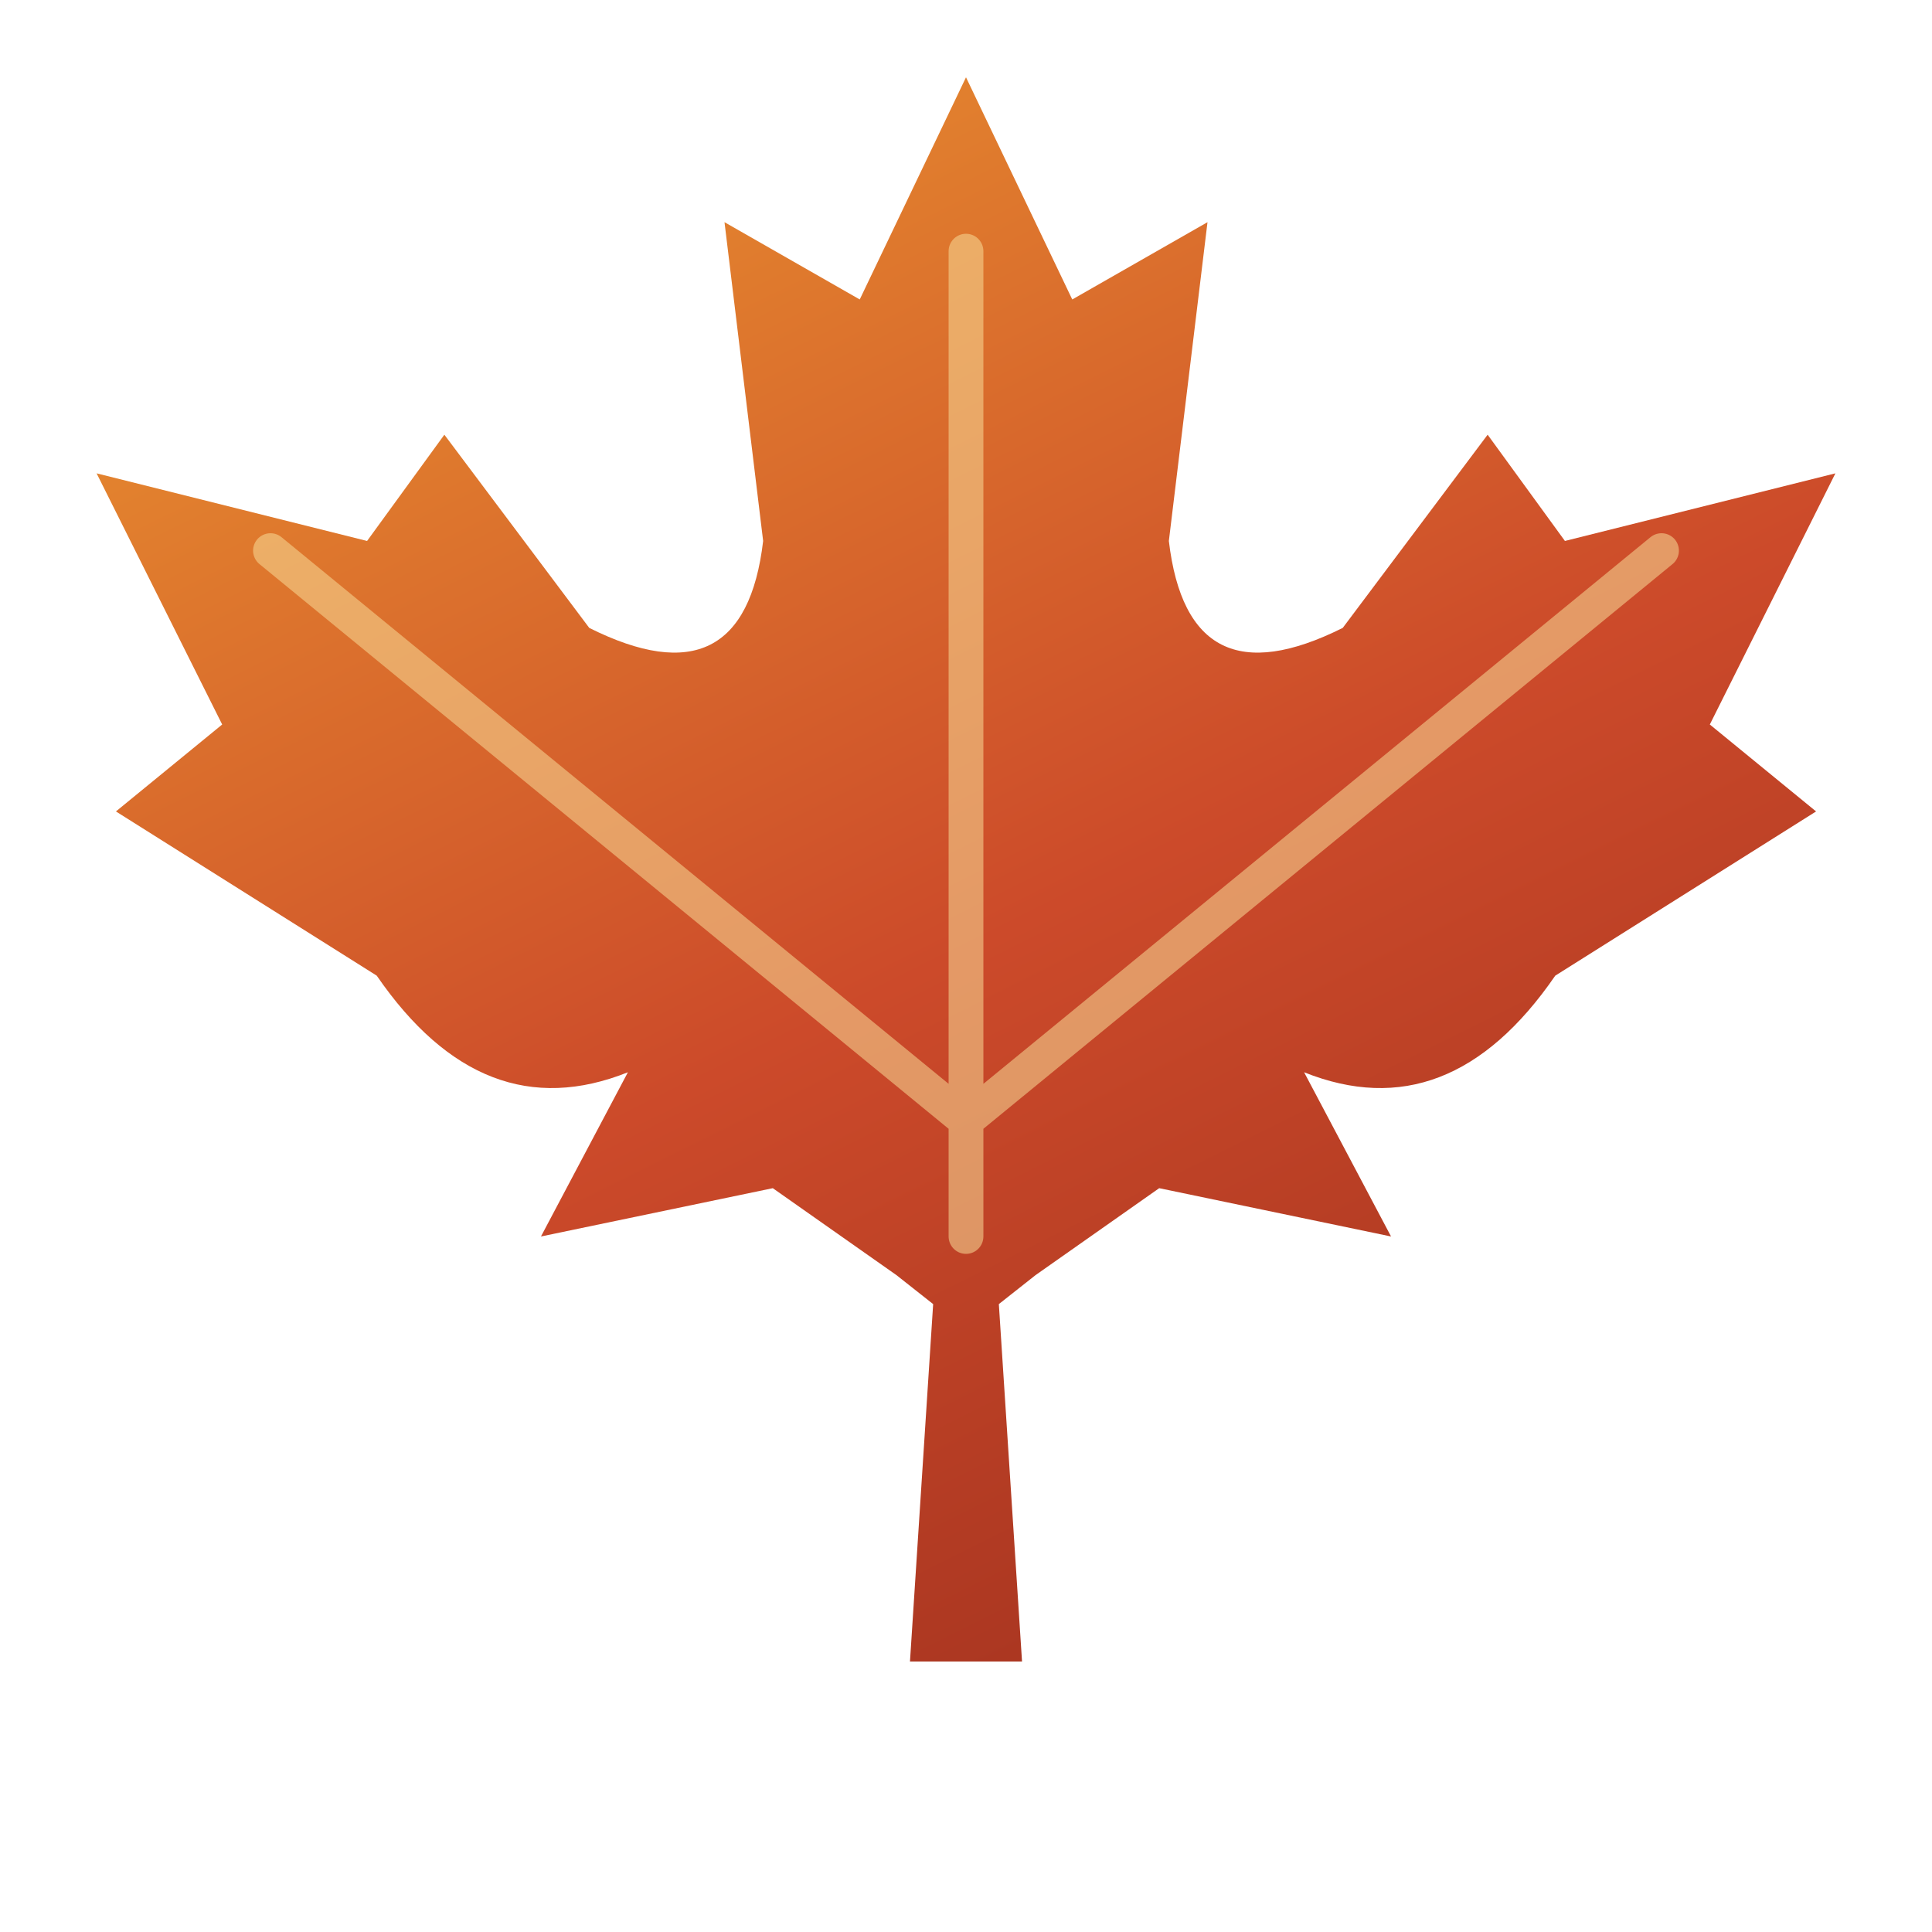
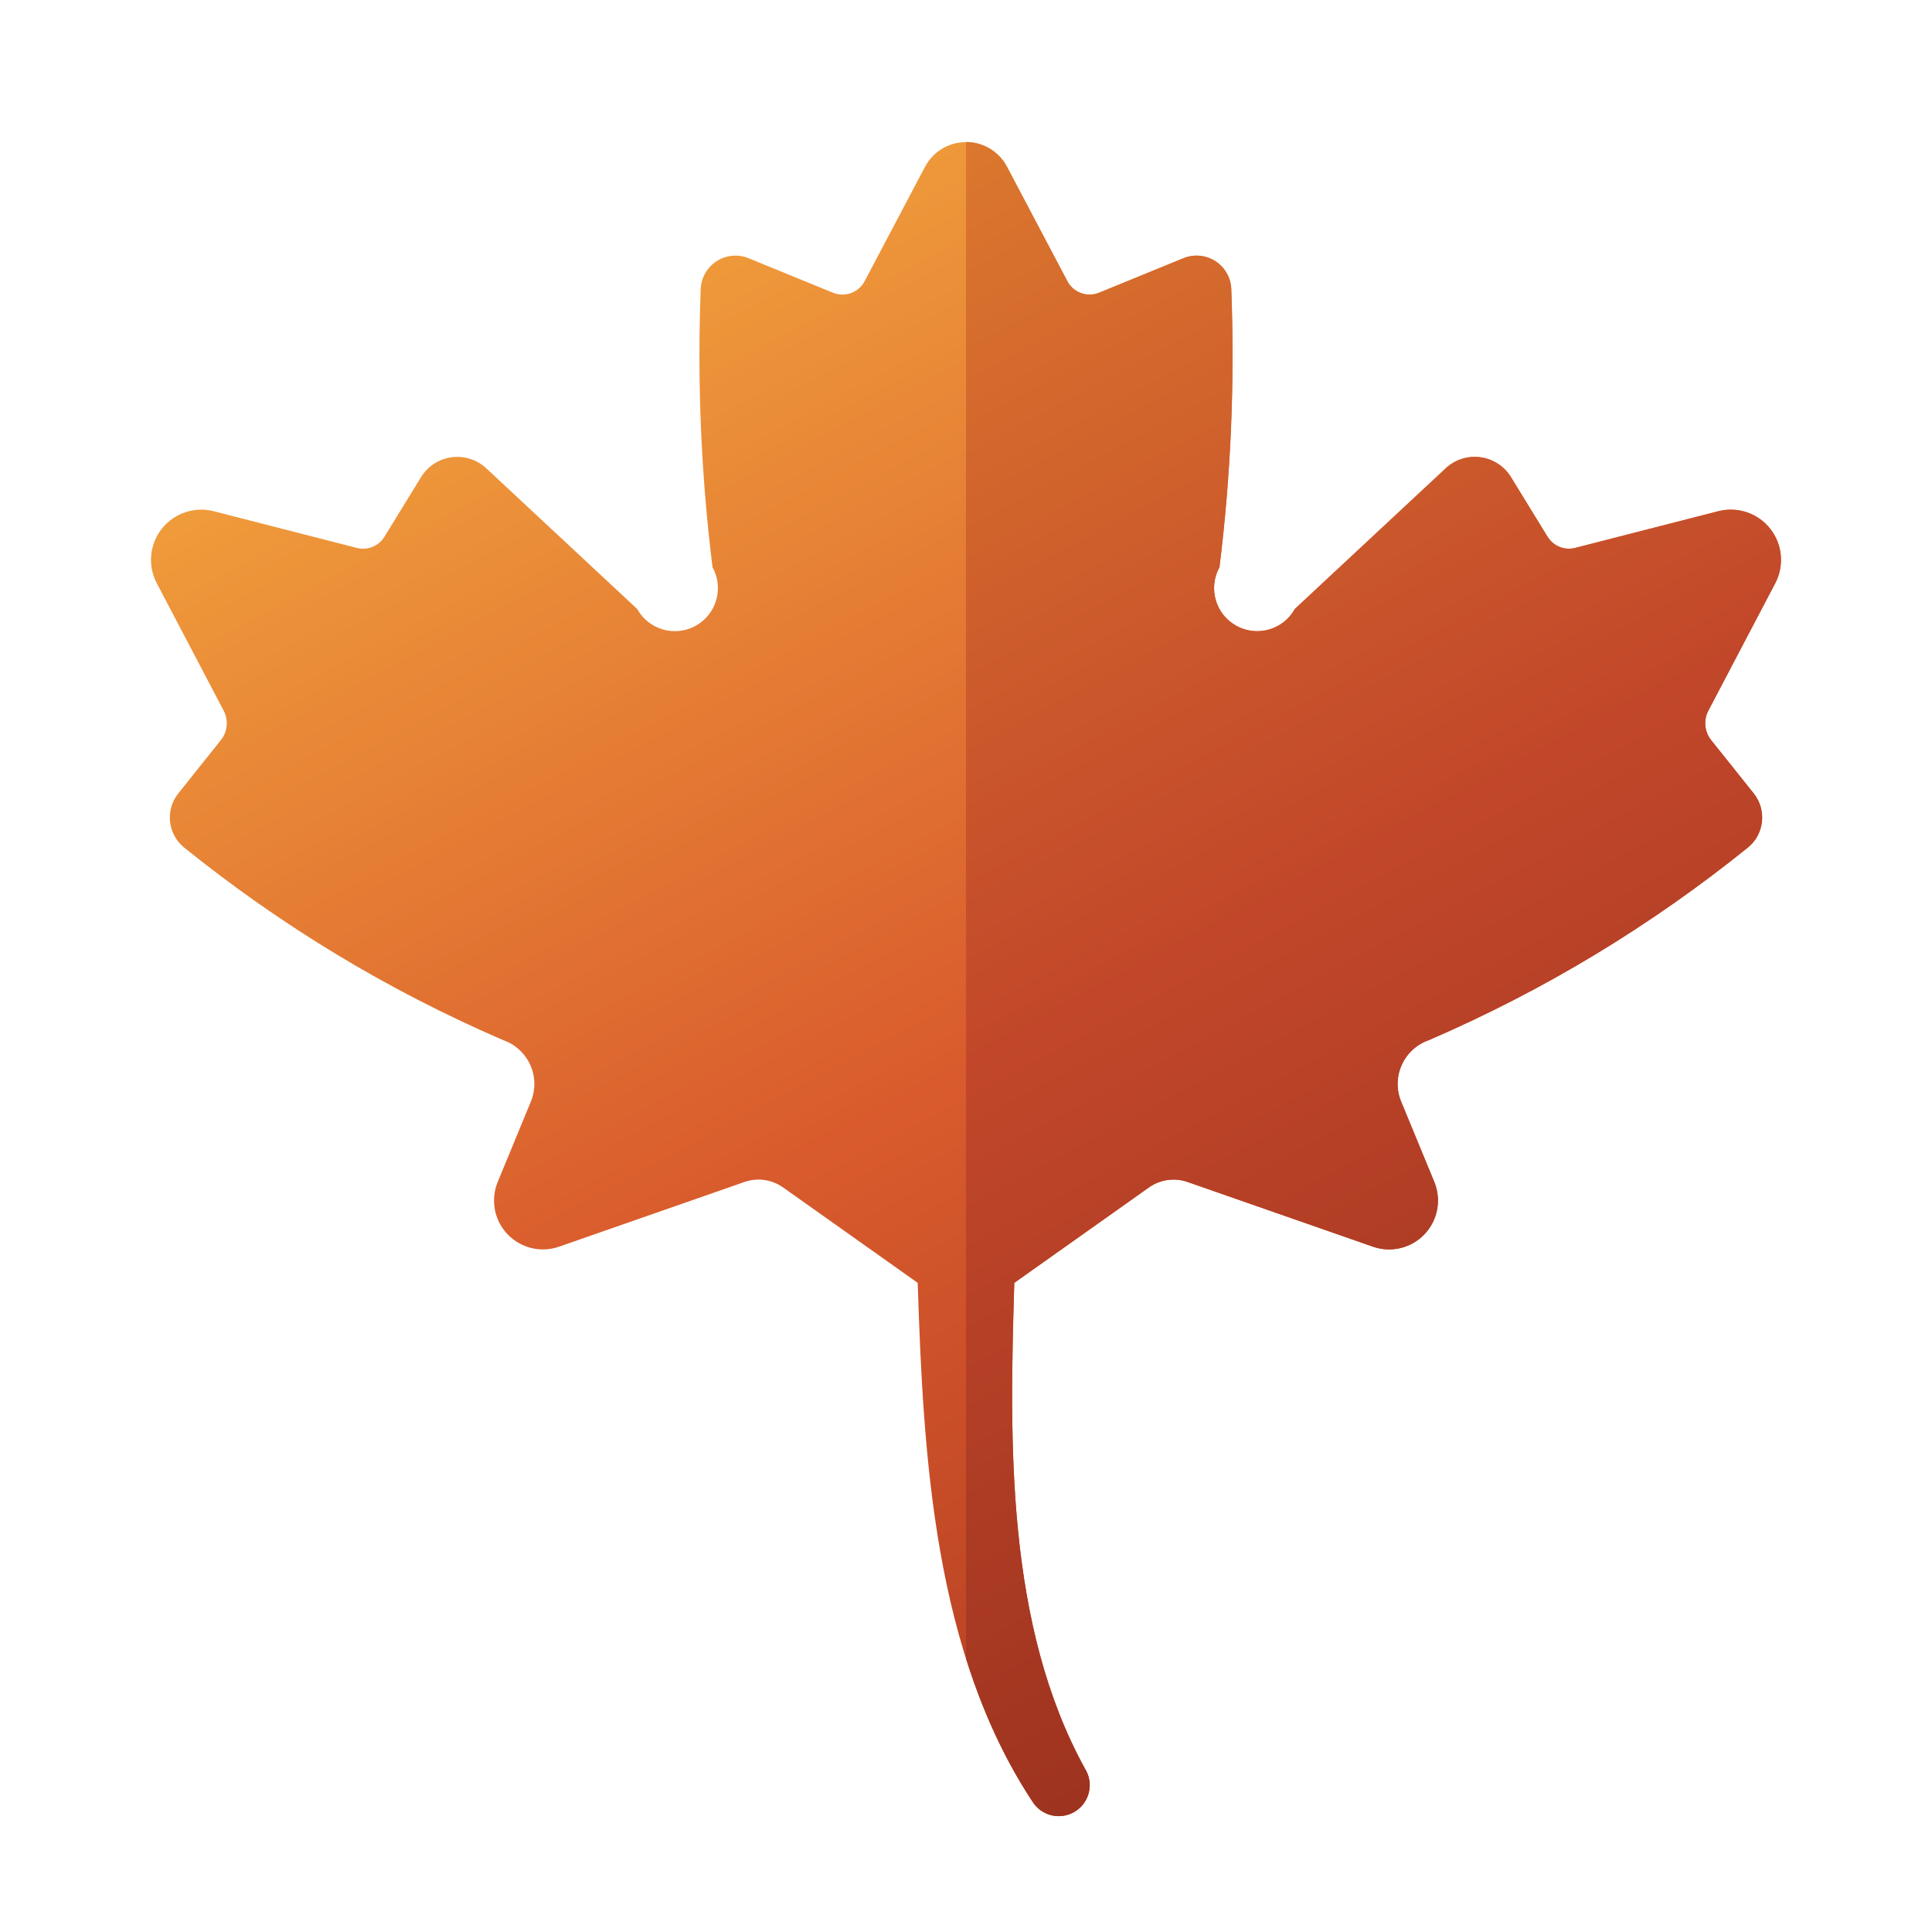
<svg xmlns="http://www.w3.org/2000/svg" viewBox="0 0 100 100" width="100" height="100">
  <defs>
-     <linearGradient id="leaf" x1="0.2" y1="0" x2="0.75" y2="1">
-       <stop offset="0" stop-color="#E8902F" />
-       <stop offset="0.55" stop-color="#CC4A2A" />
-       <stop offset="1" stop-color="#A3321F" />
+     <linearGradient id="leaf" gradientUnits="userSpaceOnUse" x1="24.7" y1="7.35" x2="71.1" y2="94">
+       <stop offset="0" stop-color="#F4A93E" />
+       <stop offset="0.55" stop-color="#D95B2D" />
+       <stop offset="1" stop-color="#AD3820" />
+     </linearGradient>
+     <linearGradient id="leafShade" gradientUnits="userSpaceOnUse" x1="24.7" y1="7.35" x2="71.1" y2="94">
+       <stop offset="0" stop-color="#E2852F" />
+       <stop offset="0.55" stop-color="#C2472A" />
+       <stop offset="1" stop-color="#962F1D" />
    </linearGradient>
  </defs>
-   <path d="M50 4 L55.5 15.5 L62.5 11.5 L60.5 28 Q61.5 36.5 69.5 32.5 L77 22.5 L81 28 L95 24.5 L88.5 37.5 L94 42 L80.5 50.5 Q75 58.5 67.5 55.5 L72 64 L60 61.5 L53.6 66 L51.7 67.5 L52.9 86 L47.1 86 L48.3 67.5 L46.4 66 L40 61.5 L28 64 L32.5 55.5 Q25 58.5 19.5 50.5 L6 42 L11.5 37.5 L5 24.5 L19 28 L23 22.5 L30.5 32.5 Q38.5 36.5 39.5 28 L37.5 11.5 L44.5 15.5 L50 4 Z" fill="url(#leaf)" />
-   <path d="M50 64V13M50 58L86 28.5M50 58L14 28.5" stroke="#F8DB97" stroke-opacity="0.55" stroke-width="1.8" stroke-linecap="round" fill="none" />
+   <path d="M52.12 8.63L55.25 14.56A1.3 1.3 0 0 0 56.89 15.15L61.29 13.35A1.8 1.8 0 0 1 63.73 14.93Q64.01 22.19 63.12 29.36A2.2 2.2 0 0 0 67.02 31.52L74.83 24.24A2.2 2.2 0 0 1 78.21 24.7L80.1 27.78A1.3 1.3 0 0 0 81.53 28.36L88.94 26.46A2.6 2.6 0 0 1 91.89 30.18L88.42 36.79A1.4 1.4 0 0 0 88.57 38.31L90.79 41.09A2 2 0 0 1 90.48 43.86Q82.89 49.98 73.95 53.84A2.4 2.4 0 0 0 72.54 57.06L74.24 61.18A2.53 2.53 0 0 1 71.07 64.53L61.47 61.18A2.2 2.2 0 0 0 59.47 61.46L52.5 66.4C52.25 74.65 52.06 84.1 56.16 91.55A1.6 1.6 0 0 1 53.44 93.25C48.34 85.51 47.79 75.39 47.5 66.4L40.53 61.46A2.2 2.2 0 0 0 38.53 61.18L28.93 64.53A2.53 2.53 0 0 1 25.76 61.18L27.46 57.06A2.4 2.4 0 0 0 26.05 53.84Q17.11 49.98 9.52 43.86A2 2 0 0 1 9.21 41.09L11.43 38.31A1.4 1.4 0 0 0 11.58 36.79L8.11 30.18A2.6 2.6 0 0 1 11.06 26.46L18.47 28.36A1.3 1.3 0 0 0 19.9 27.78L21.79 24.7A2.2 2.2 0 0 1 25.17 24.24L32.98 31.52A2.2 2.2 0 0 0 36.88 29.36Q35.99 22.19 36.27 14.93A1.8 1.8 0 0 1 38.71 13.35L43.11 15.15A1.3 1.3 0 0 0 44.75 14.56L47.88 8.63A2.4 2.4 0 0 1 52.12 8.63Z" fill="url(#leaf)" />
+   <path d="M50 7.35A2.4 2.4 0 0 1 52.12 8.63L55.25 14.56A1.3 1.3 0 0 0 56.89 15.15L61.29 13.35A1.8 1.8 0 0 1 63.73 14.93Q64.01 22.19 63.12 29.36A2.2 2.2 0 0 0 67.02 31.52L74.83 24.24A2.2 2.2 0 0 1 78.21 24.7L80.1 27.78A1.3 1.3 0 0 0 81.53 28.36L88.94 26.46A2.6 2.6 0 0 1 91.89 30.18L88.42 36.79A1.4 1.4 0 0 0 88.57 38.31L90.79 41.09A2 2 0 0 1 90.48 43.86Q82.89 49.98 73.95 53.84A2.4 2.4 0 0 0 72.54 57.06L74.24 61.18A2.53 2.53 0 0 1 71.07 64.53L61.47 61.18A2.2 2.2 0 0 0 59.47 61.46L52.5 66.4C52.25 74.65 52.06 84.1 56.16 91.55A1.6 1.6 0 0 1 53.44 93.25C51.93 90.96 50.82 88.46 50 85.84L50 7.35Z" fill="url(#leafShade)" />
</svg>
